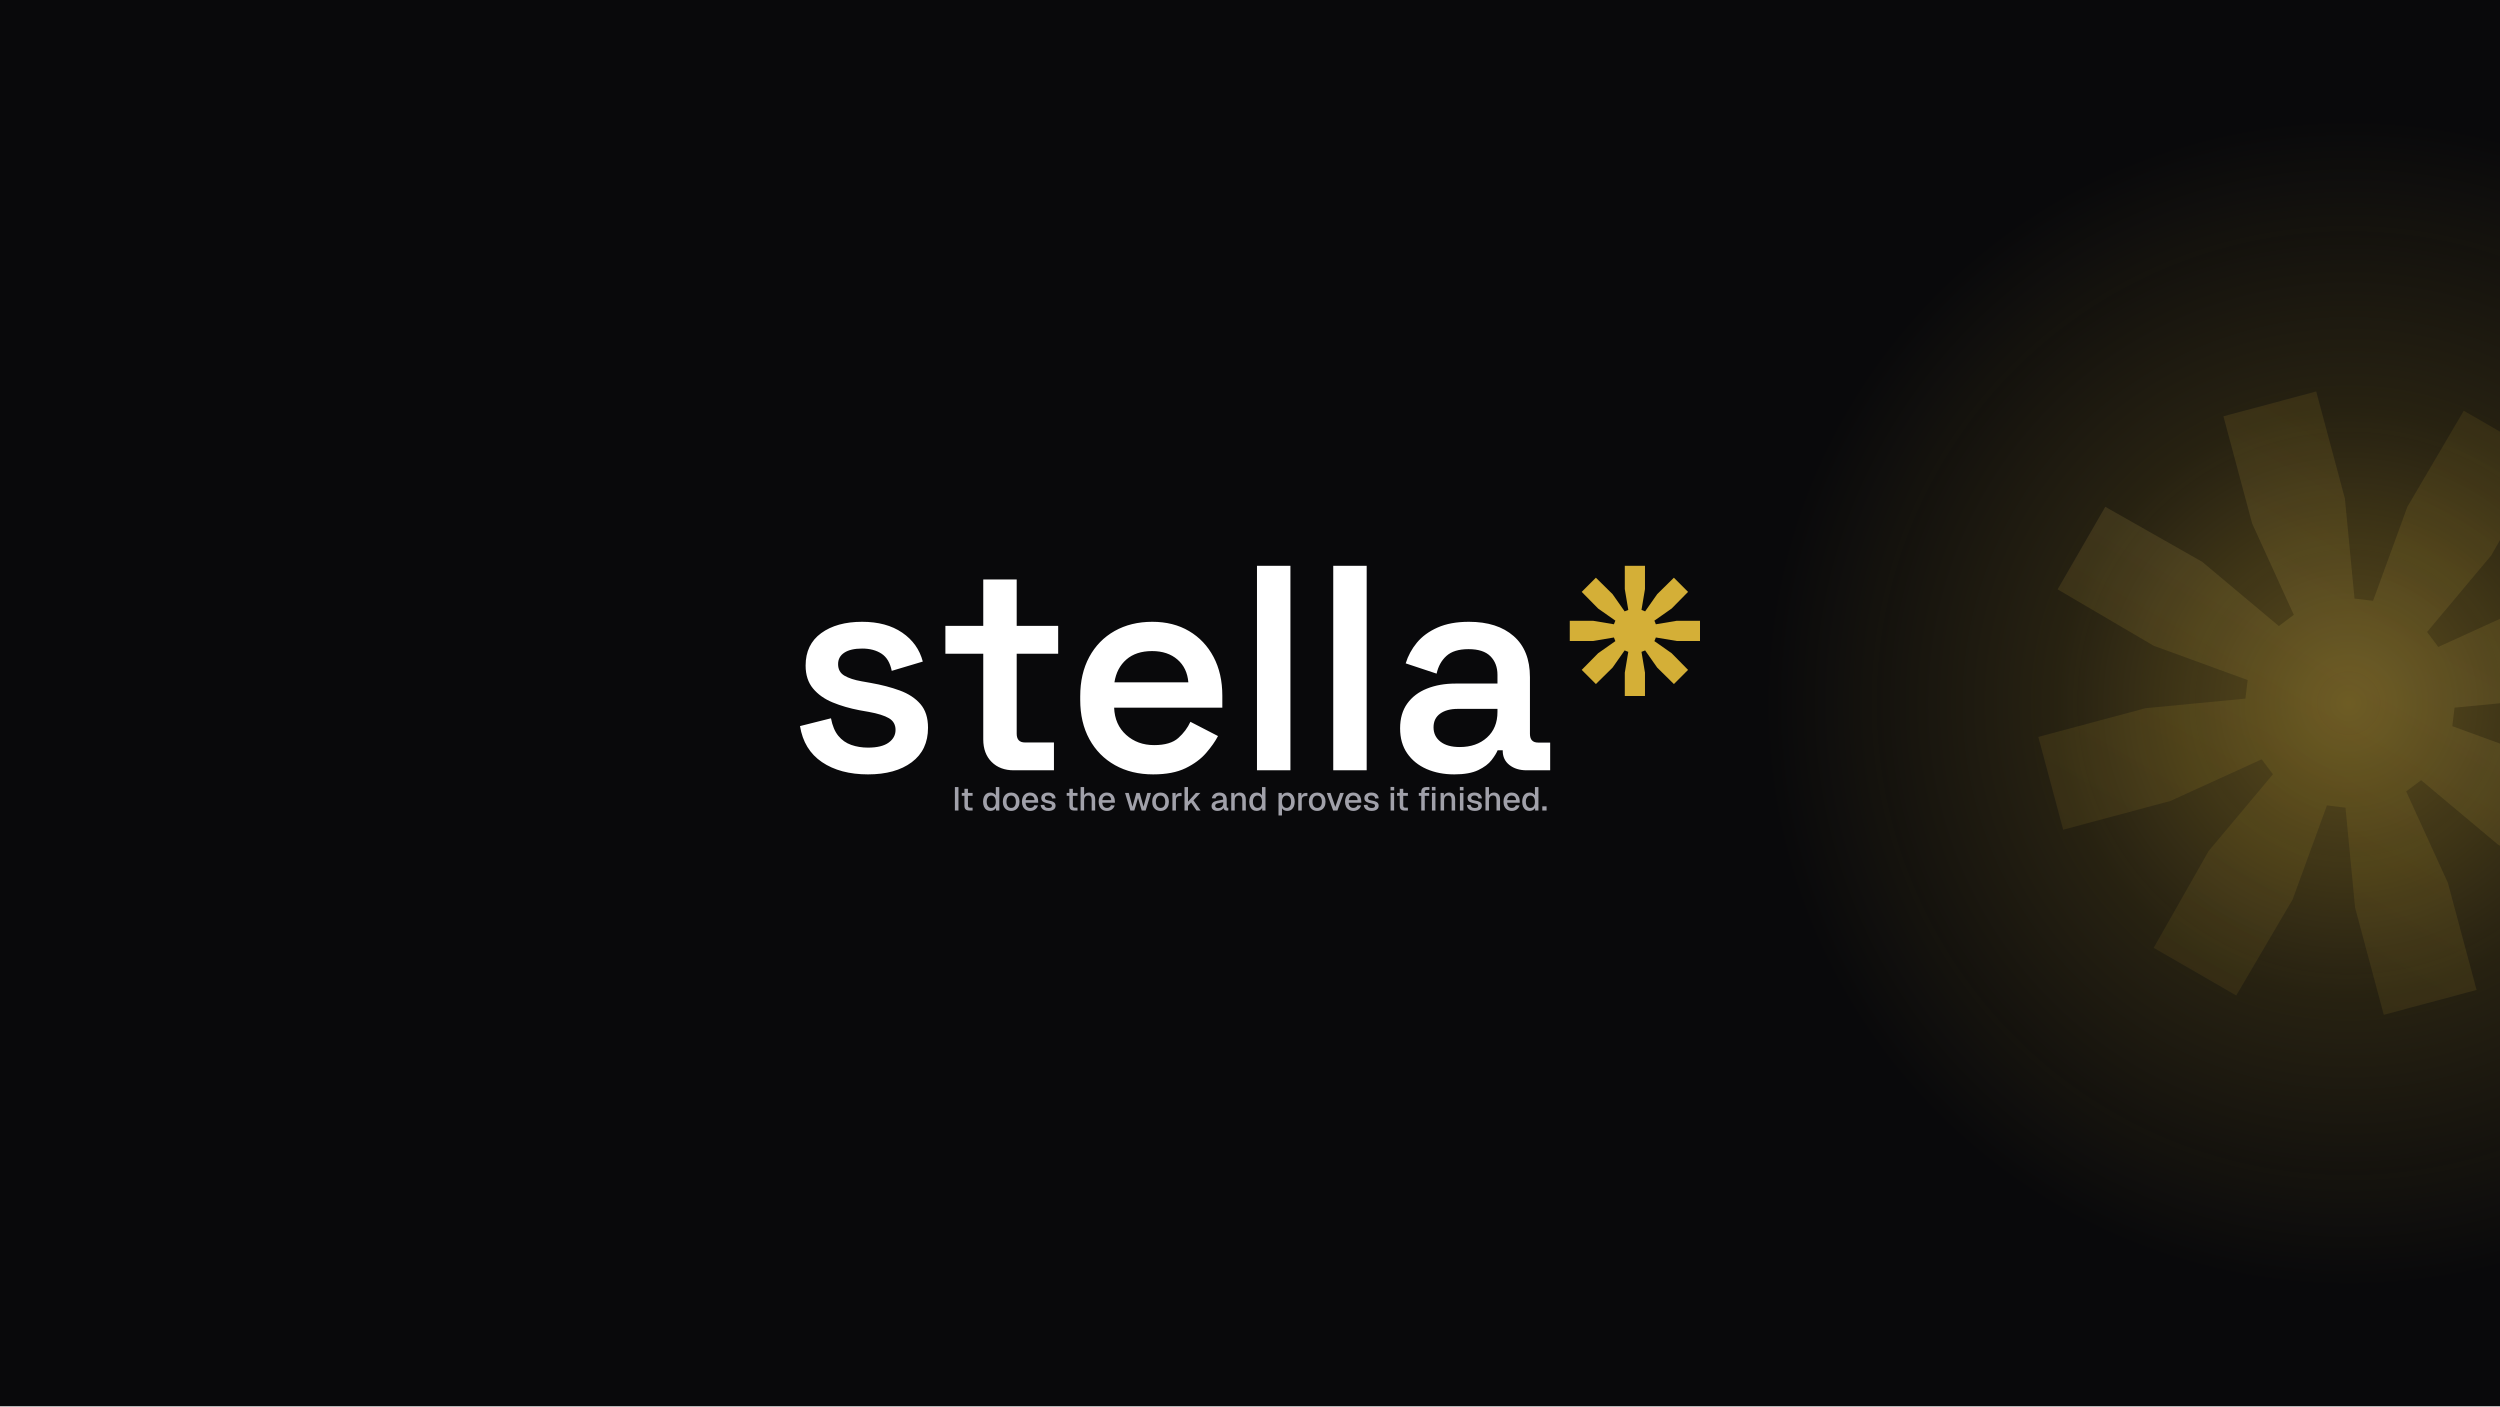
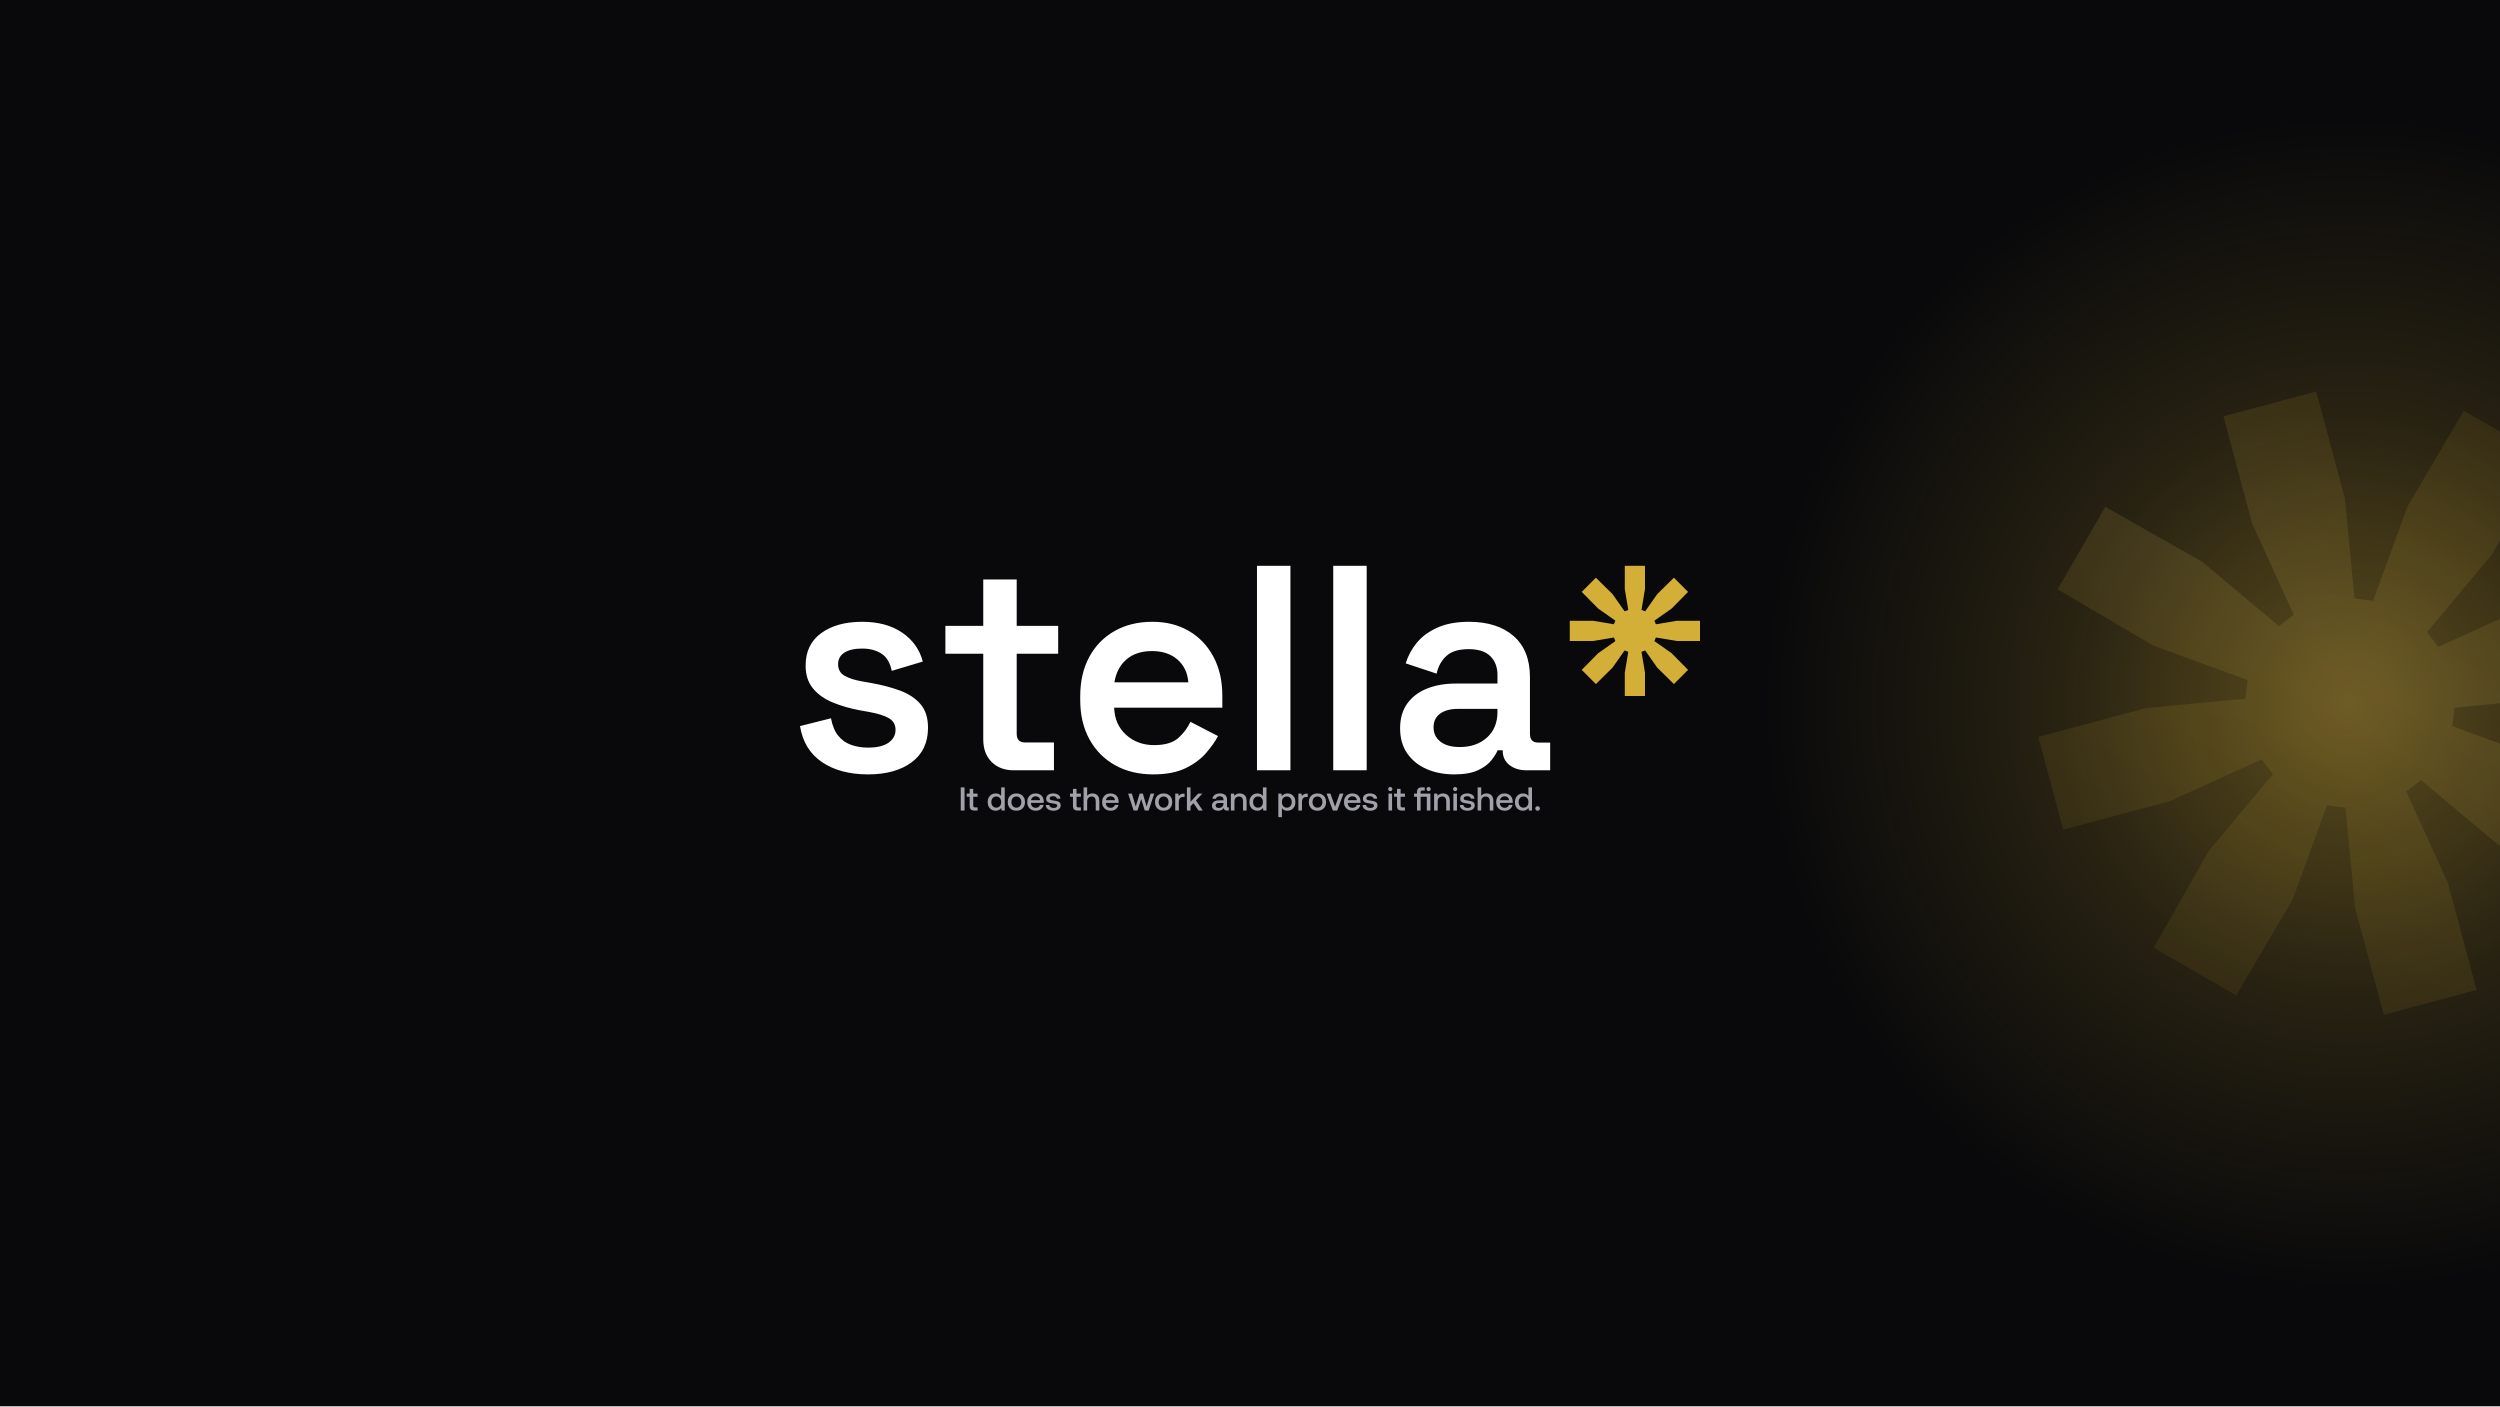
<svg xmlns="http://www.w3.org/2000/svg" width="2560" height="1440" viewBox="0 0 2560 1440">
  <defs>
    <radialGradient id="g-s19">
      <stop offset="0" stop-color="#D4AF37" stop-opacity="0.42" />
      <stop offset="0.5" stop-color="#D4AF37" stop-opacity="0.147" />
      <stop offset="1" stop-color="#D4AF37" stop-opacity="0" />
    </radialGradient>
    <linearGradient id="sheen-s20" x1="0" y1="1" x2="1" y2="0">
      <stop offset="0" stop-color="#8A7223" />
      <stop offset="0.38" stop-color="#D4AF37" />
      <stop offset="0.56" stop-color="#F1CE65" />
      <stop offset="0.74" stop-color="#D4AF37" />
      <stop offset="1" stop-color="#8A7223" />
    </linearGradient>
  </defs>
  <rect width="2560" height="1440" fill="#09090B" />
  <circle cx="2406.4" cy="720.0" r="602.8" fill="url(#g-s19)" />
  <g opacity="0.12" transform="translate(2406.40,720.00) rotate(-15) scale(10.81295) translate(-35.225,62.820)">
    <path class="mark" d="M5.885 -58.271V-67.369H16.385L25.772 -65.796L26.43 -67.438L18.669 -72.882L11.267 -80.393L17.652 -86.778L25.163 -79.376L30.607 -71.615L32.249 -72.273L30.676 -81.66V-92.16H39.774V-81.66L38.2 -72.273L39.843 -71.615L45.287 -79.376L52.798 -86.778L59.183 -80.393L51.781 -72.882L44.02 -67.438L44.678 -65.796L54.065 -67.369H64.565V-58.271H54.065L44.678 -59.845L44.02 -58.202L51.781 -52.758L59.183 -45.247L52.798 -38.862L45.287 -46.264L39.843 -54.025L38.2 -53.367L39.774 -43.98V-33.48H30.676V-43.98L32.249 -53.367L30.607 -54.025L25.163 -46.264L17.652 -38.862L11.267 -45.247L18.669 -52.758L26.43 -58.202L25.772 -59.845L16.385 -58.271Z" fill="url(#sheen-s20)" />
  </g>
  <g transform="translate(819.20,579.35) scale(2.2725)">
    <path d="M30.646 94.003Q18.083 94.003 9.909 88.474Q1.735 82.944 0 72.237L13.959 68.725Q14.904 73.748 17.26 76.623Q19.617 79.498 23.096 80.721Q26.575 81.943 30.646 81.943Q36.808 81.943 39.93 79.695Q43.052 77.447 43.052 73.958Q43.052 70.447 40.085 68.697Q37.117 66.948 31.025 65.848L26.924 65.121Q20.216 63.85 14.693 61.569Q9.17 59.288 5.851 55.276Q2.531 51.264 2.531 44.974Q2.531 35.485 9.537 30.365Q16.543 25.245 27.99 25.245Q38.918 25.245 46.055 30.128Q53.193 35.011 55.339 43.164L41.34 47.35Q40.241 41.887 36.716 39.596Q33.191 37.305 27.99 37.305Q22.813 37.305 19.989 39.147Q17.165 40.988 17.165 44.322Q17.165 47.851 20.028 49.526Q22.892 51.201 27.783 52.06L31.884 52.788Q39.119 54.058 44.982 56.208Q50.846 58.357 54.266 62.315Q57.686 66.273 57.686 72.981Q57.686 83.043 50.351 88.523Q43.016 94.003 30.646 94.003Z M96.32 92.16Q90.1 92.16 86.337 88.386Q82.575 84.613 82.575 78.244V39.629H65.513V27.088H82.575V6.168H97.644V27.088H116.332V39.629H97.644V75.67Q97.644 79.62 101.376 79.62H114.43V92.16Z M159.134 94.003Q149.368 94.003 141.953 89.856Q134.537 85.709 130.401 78.15Q126.266 70.591 126.266 60.414V58.834Q126.266 48.634 130.347 41.087Q134.429 33.54 141.767 29.392Q149.105 25.245 158.755 25.245Q168.251 25.245 175.326 29.432Q182.401 33.619 186.351 41.097Q190.301 48.575 190.301 58.535V63.943H141.551Q141.838 71.579 146.957 76.195Q152.077 80.811 159.568 80.811Q166.892 80.811 170.471 77.599Q174.051 74.386 175.923 70.308L188.355 76.727Q186.489 80.311 183 84.349Q179.511 88.388 173.764 91.196Q168.018 94.003 159.134 94.003ZM141.683 52.535H174.992Q174.465 46.044 170.07 42.241Q165.674 38.437 158.647 38.437Q151.425 38.437 147.061 42.241Q142.697 46.044 141.683 52.535Z M205.918 92.16V0H220.987V92.16Z M240.281 92.16V0H255.349V92.16Z M294.803 94.003Q287.872 94.003 282.354 91.591Q276.835 89.178 273.621 84.539Q270.407 79.899 270.407 73.254Q270.407 66.586 273.621 62.101Q276.835 57.616 282.505 55.347Q288.174 53.078 295.409 53.078H314.282V49.138Q314.282 43.977 311.109 40.773Q307.936 37.568 301.225 37.568Q294.645 37.568 291.283 40.629Q287.921 43.691 286.861 48.605L272.925 43.977Q274.505 38.859 277.983 34.642Q281.46 30.426 287.284 27.836Q293.108 25.245 301.442 25.245Q314.206 25.245 321.561 31.673Q328.916 38.102 328.916 50.184V75.716Q328.916 79.666 332.602 79.666H338.03V92.16H327.431Q322.698 92.16 319.677 89.779Q316.655 87.397 316.655 83.401V83.132H314.361Q313.627 84.942 311.634 87.544Q309.641 90.146 305.622 92.074Q301.603 94.003 294.803 94.003ZM297.285 81.68Q304.816 81.68 309.549 77.404Q314.282 73.129 314.282 65.848V64.486H296.41Q291.41 64.486 288.443 66.633Q285.476 68.781 285.476 72.796Q285.476 76.812 288.574 79.246Q291.673 81.68 297.285 81.68Z" fill="#FFFFFF" />
    <path d="M346.864 33.889V24.791H357.364L366.751 26.364L367.409 24.722L359.648 19.278L352.245 11.767L358.631 5.381L366.142 12.784L371.586 20.545L373.228 19.887L371.655 10.5V0H380.753V10.5L379.179 19.887L380.822 20.545L386.266 12.784L393.777 5.381L400.162 11.767L392.76 19.278L384.998 24.722L385.657 26.364L395.044 24.791H405.544V33.889H395.044L385.657 32.315L384.998 33.958L392.76 39.402L400.162 46.913L393.777 53.298L386.266 45.896L380.822 38.135L379.179 38.793L380.753 48.18V58.68H371.655V48.18L373.228 38.793L371.586 38.135L366.142 45.896L358.631 53.298L352.245 46.913L359.648 39.402L367.409 33.958L366.751 32.315L357.364 33.889Z" fill="#D4AF37" />
  </g>
-   <path d="M977.809 829.98V805.954H981.464V829.98Z M992.59 829.98Q990.025 829.98 988.807 828.799Q987.589 827.618 987.589 825.093V807.761H991.176V824.85Q991.176 826.095 991.72 826.572Q992.265 827.049 993.389 827.049H995.947V829.98ZM984.854 814.908V811.977H995.947V814.908Z M1014.19 830.386Q1011.87 830.386 1010.18 829.232Q1008.48 828.078 1007.57 825.97Q1006.66 823.862 1006.66 820.979Q1006.66 818.095 1007.57 815.987Q1008.49 813.879 1010.19 812.725Q1011.89 811.571 1014.19 811.571Q1016.03 811.571 1017.5 812.343Q1018.96 813.114 1019.7 814.508V805.954H1023.28V829.98H1019.95L1019.84 827.286Q1019.1 828.741 1017.59 829.564Q1016.09 830.386 1014.19 830.386ZM1015.13 827.28Q1016.6 827.28 1017.62 826.528Q1018.63 825.777 1019.16 824.359Q1019.7 822.941 1019.7 820.979Q1019.7 818.962 1019.16 817.557Q1018.63 816.153 1017.62 815.415Q1016.6 814.678 1015.13 814.678Q1012.96 814.678 1011.68 816.359Q1010.39 818.041 1010.39 820.979Q1010.39 823.875 1011.68 825.577Q1012.97 827.28 1015.13 827.28Z M1035.45 830.386Q1032.88 830.386 1030.95 829.229Q1029.02 828.071 1027.96 825.95Q1026.9 823.828 1026.9 820.979Q1026.9 818.102 1027.96 815.997Q1029.02 813.892 1030.95 812.732Q1032.88 811.571 1035.45 811.571Q1038.02 811.571 1039.94 812.732Q1041.86 813.892 1042.92 815.997Q1043.98 818.102 1043.98 820.979Q1043.98 823.828 1042.92 825.95Q1041.86 828.071 1039.94 829.229Q1038.02 830.386 1035.45 830.386ZM1035.45 827.28Q1037.73 827.28 1038.99 825.608Q1040.25 823.936 1040.25 820.979Q1040.25 818.028 1038.99 816.353Q1037.73 814.678 1035.45 814.678Q1033.17 814.678 1031.9 816.353Q1030.63 818.028 1030.63 820.979Q1030.63 823.936 1031.9 825.608Q1033.17 827.28 1035.45 827.28Z M1054.99 830.386Q1052.37 830.386 1050.46 829.229Q1048.54 828.071 1047.5 825.95Q1046.46 823.828 1046.46 820.979Q1046.46 818.129 1047.5 816.024Q1048.54 813.92 1050.43 812.745Q1052.32 811.571 1054.88 811.571Q1057.34 811.571 1059.2 812.698Q1061.07 813.825 1062.1 815.957Q1063.13 818.089 1063.13 821.114V822.021H1050.19Q1050.34 824.654 1051.61 825.977Q1052.88 827.3 1055.02 827.3Q1056.62 827.3 1057.67 826.562Q1058.71 825.824 1059.13 824.552L1062.86 824.809Q1062.14 827.32 1060.06 828.853Q1057.98 830.386 1054.99 830.386ZM1050.19 819.314H1059.32Q1059.15 816.911 1057.95 815.771Q1056.74 814.63 1054.88 814.63Q1052.98 814.63 1051.75 815.821Q1050.51 817.013 1050.19 819.314Z M1073.68 830.386Q1071.07 830.386 1069.32 829.604Q1067.58 828.823 1066.66 827.449Q1065.75 826.075 1065.61 824.308L1069.31 824.112Q1069.57 825.628 1070.55 826.505Q1071.54 827.381 1073.69 827.381Q1075.36 827.381 1076.27 826.836Q1077.17 826.291 1077.17 825.107Q1077.17 824.444 1076.87 824.004Q1076.56 823.564 1075.67 823.232Q1074.78 822.901 1073.06 822.589Q1070.44 822.109 1068.96 821.405Q1067.47 820.701 1066.87 819.669Q1066.27 818.637 1066.27 817.161Q1066.27 814.691 1068.13 813.131Q1069.99 811.571 1073.49 811.571Q1075.99 811.571 1077.57 812.397Q1079.16 813.222 1079.98 814.573Q1080.8 815.923 1080.95 817.486L1077.27 817.689Q1077.22 816.843 1076.81 816.133Q1076.4 815.422 1075.59 814.999Q1074.77 814.576 1073.43 814.576Q1071.69 814.576 1070.85 815.256Q1070 815.936 1070 817.013Q1070 817.818 1070.33 818.332Q1070.67 818.847 1071.51 819.171Q1072.34 819.496 1073.79 819.74Q1076.51 820.166 1078.06 820.857Q1079.62 821.547 1080.26 822.579Q1080.9 823.611 1080.9 825.08Q1080.9 827.611 1078.91 828.999Q1076.91 830.386 1073.68 830.386Z M1100.03 829.98Q1097.47 829.98 1096.25 828.799Q1095.03 827.618 1095.03 825.093V807.761H1098.62V824.85Q1098.62 826.095 1099.16 826.572Q1099.71 827.049 1100.83 827.049H1103.39V829.98ZM1092.3 814.908V811.977H1103.39V814.908Z M1106.54 829.98V805.954H1110.13V816.024L1109.68 815.984Q1109.99 814.461 1110.8 813.49Q1111.61 812.519 1112.8 812.045Q1113.99 811.571 1115.41 811.571Q1117.37 811.571 1118.72 812.437Q1120.07 813.304 1120.76 814.85Q1121.45 816.397 1121.45 818.4V829.98H1117.87V819.341Q1117.87 816.931 1117.03 815.757Q1116.2 814.583 1114.45 814.583Q1112.49 814.583 1111.31 815.815Q1110.13 817.046 1110.13 819.408V829.98Z M1133.53 830.386Q1130.91 830.386 1129 829.229Q1127.08 828.071 1126.04 825.95Q1125 823.828 1125 820.979Q1125 818.129 1126.04 816.024Q1127.08 813.92 1128.97 812.745Q1130.86 811.571 1133.43 811.571Q1135.88 811.571 1137.75 812.698Q1139.61 813.825 1140.64 815.957Q1141.67 818.089 1141.67 821.114V822.021H1128.74Q1128.88 824.654 1130.15 825.977Q1131.42 827.3 1133.56 827.3Q1135.16 827.3 1136.21 826.562Q1137.26 825.824 1137.67 824.552L1141.4 824.809Q1140.69 827.32 1138.6 828.853Q1136.52 830.386 1133.53 830.386ZM1128.74 819.314H1137.87Q1137.7 816.911 1136.49 815.771Q1135.29 814.63 1133.43 814.63Q1131.52 814.63 1130.29 815.821Q1129.05 817.013 1128.74 819.314Z M1157.53 829.98 1152.04 811.977H1155.81L1159.66 826.041L1163.61 811.977H1167.02L1170.98 826.041L1174.85 811.977H1178.63L1173.13 829.98H1169.1L1165.32 817.107L1161.54 829.98Z M1188.41 830.386Q1185.84 830.386 1183.9 829.229Q1181.97 828.071 1180.91 825.95Q1179.85 823.828 1179.85 820.979Q1179.85 818.102 1180.91 815.997Q1181.97 813.892 1183.9 812.732Q1185.84 811.571 1188.41 811.571Q1190.98 811.571 1192.9 812.732Q1194.82 813.892 1195.88 815.997Q1196.94 818.102 1196.94 820.979Q1196.94 823.828 1195.88 825.95Q1194.82 828.071 1192.9 829.229Q1190.98 830.386 1188.41 830.386ZM1188.41 827.28Q1190.69 827.28 1191.95 825.608Q1193.21 823.936 1193.21 820.979Q1193.21 818.028 1191.95 816.353Q1190.69 814.678 1188.41 814.678Q1186.13 814.678 1184.86 816.353Q1183.58 818.028 1183.58 820.979Q1183.58 823.936 1184.86 825.608Q1186.13 827.28 1188.41 827.28Z M1200.55 829.98V811.977H1203.83L1203.98 816.755L1203.66 816.661Q1204.04 814.211 1205.17 813.094Q1206.3 811.977 1208.22 811.977H1209.94V815.185H1208.23Q1206.86 815.185 1205.95 815.635Q1205.05 816.085 1204.59 816.999Q1204.14 817.913 1204.14 819.361V829.98Z M1212.94 829.98V805.954H1216.52V820.884L1224.59 811.977H1229.15L1222.09 819.544L1229.42 829.98H1225.27L1219.7 821.791L1216.52 825.161V829.98Z M1246.8 830.386Q1244 830.386 1242.32 829.093Q1240.63 827.801 1240.63 825.486Q1240.63 823.158 1242.03 821.841Q1243.44 820.525 1246.39 819.963L1252.58 818.786Q1252.58 816.688 1251.6 815.645Q1250.63 814.603 1248.7 814.603Q1246.99 814.603 1245.99 815.378Q1245 816.153 1244.64 817.615L1240.94 817.385Q1241.45 814.691 1243.47 813.131Q1245.5 811.571 1248.7 811.571Q1252.36 811.571 1254.26 813.513Q1256.16 815.456 1256.16 818.975V825.973Q1256.16 826.637 1256.4 826.894Q1256.63 827.151 1257.14 827.151H1257.78V829.98Q1257.61 830.027 1257.23 830.058Q1256.85 830.088 1256.45 830.088Q1255.28 830.088 1254.46 829.709Q1253.65 829.33 1253.23 828.474Q1252.82 827.618 1252.82 826.163L1253.19 826.325Q1252.92 827.496 1252.02 828.423Q1251.12 829.351 1249.76 829.868Q1248.41 830.386 1246.8 830.386ZM1247.38 827.557Q1249 827.557 1250.16 826.928Q1251.32 826.298 1251.95 825.185Q1252.58 824.072 1252.58 822.643V821.493L1247.32 822.508Q1245.69 822.819 1245.03 823.466Q1244.36 824.112 1244.36 825.148Q1244.36 826.291 1245.16 826.924Q1245.96 827.557 1247.38 827.557Z M1260.79 829.98V811.977H1264.05L1264.18 816.796L1263.75 816.539Q1264.06 814.799 1264.9 813.706Q1265.75 812.613 1266.96 812.092Q1268.18 811.571 1269.6 811.571Q1271.63 811.571 1272.98 812.464Q1274.33 813.358 1275.01 814.898Q1275.7 816.437 1275.7 818.4V829.98H1272.11V819.503Q1272.11 817.913 1271.77 816.82Q1271.42 815.727 1270.66 815.155Q1269.89 814.583 1268.63 814.583Q1266.73 814.583 1265.55 815.842Q1264.37 817.101 1264.37 819.503V829.98Z M1286.77 830.386Q1284.45 830.386 1282.76 829.232Q1281.06 828.078 1280.15 825.97Q1279.24 823.862 1279.24 820.979Q1279.24 818.095 1280.16 815.987Q1281.07 813.879 1282.77 812.725Q1284.47 811.571 1286.77 811.571Q1288.62 811.571 1290.08 812.343Q1291.54 813.114 1292.28 814.508V805.954H1295.86V829.98H1292.53L1292.43 827.286Q1291.68 828.741 1290.18 829.564Q1288.67 830.386 1286.77 830.386ZM1287.72 827.28Q1289.18 827.28 1290.2 826.528Q1291.21 825.777 1291.75 824.359Q1292.28 822.941 1292.28 820.979Q1292.28 818.962 1291.75 817.557Q1291.21 816.153 1290.2 815.415Q1289.18 814.678 1287.72 814.678Q1285.54 814.678 1284.26 816.359Q1282.97 818.041 1282.97 820.979Q1282.97 823.875 1284.26 825.577Q1285.55 827.28 1287.72 827.28Z M1309.18 835.056V811.977H1312.57L1312.65 815.828L1312.24 815.632Q1312.91 813.642 1314.47 812.607Q1316.03 811.571 1318.08 811.571Q1320.71 811.571 1322.42 812.87Q1324.12 814.17 1324.96 816.305Q1325.8 818.441 1325.8 820.979Q1325.8 823.51 1324.96 825.648Q1324.11 827.787 1322.4 829.087Q1320.7 830.386 1318.07 830.386Q1316.7 830.386 1315.52 829.909Q1314.33 829.432 1313.51 828.572Q1312.68 827.713 1312.35 826.542L1312.76 826.136V835.056ZM1317.43 827.28Q1319.58 827.28 1320.82 825.611Q1322.07 823.943 1322.07 820.979Q1322.07 818.014 1320.82 816.346Q1319.58 814.678 1317.43 814.678Q1315.99 814.678 1314.95 815.381Q1313.91 816.085 1313.34 817.493Q1312.76 818.901 1312.76 820.979Q1312.76 823.056 1313.32 824.464Q1313.88 825.872 1314.94 826.576Q1315.99 827.28 1317.43 827.28Z M1329.41 829.98V811.977H1332.69L1332.84 816.755L1332.53 816.661Q1332.9 814.211 1334.03 813.094Q1335.16 811.977 1337.08 811.977H1338.8V815.185H1337.09Q1335.72 815.185 1334.82 815.635Q1333.91 816.085 1333.46 816.999Q1333 817.913 1333 819.361V829.98Z M1348.81 830.386Q1346.24 830.386 1344.31 829.229Q1342.37 828.071 1341.31 825.95Q1340.26 823.828 1340.26 820.979Q1340.26 818.102 1341.31 815.997Q1342.37 813.892 1344.31 812.732Q1346.24 811.571 1348.81 811.571Q1351.38 811.571 1353.3 812.732Q1355.22 813.892 1356.28 815.997Q1357.34 818.102 1357.34 820.979Q1357.34 823.828 1356.28 825.95Q1355.22 828.071 1353.3 829.229Q1351.38 830.386 1348.81 830.386ZM1348.81 827.28Q1351.09 827.28 1352.35 825.608Q1353.61 823.936 1353.61 820.979Q1353.61 818.028 1352.35 816.353Q1351.09 814.678 1348.81 814.678Q1346.53 814.678 1345.26 816.353Q1343.98 818.028 1343.98 820.979Q1343.98 823.936 1345.26 825.608Q1346.53 827.28 1348.81 827.28Z M1365.16 829.98 1358.6 811.977H1362.44L1367.35 826.339L1372.25 811.977H1376.09L1369.52 829.98Z M1385.84 830.386Q1383.23 830.386 1381.31 829.229Q1379.39 828.071 1378.35 825.95Q1377.31 823.828 1377.31 820.979Q1377.31 818.129 1378.35 816.024Q1379.39 813.92 1381.28 812.745Q1383.17 811.571 1385.74 811.571Q1388.19 811.571 1390.06 812.698Q1391.92 813.825 1392.95 815.957Q1393.98 818.089 1393.98 821.114V822.021H1381.05Q1381.2 824.654 1382.46 825.977Q1383.73 827.3 1385.87 827.3Q1387.48 827.3 1388.52 826.562Q1389.57 825.824 1389.98 824.552L1393.72 824.809Q1393 827.32 1390.91 828.853Q1388.83 830.386 1385.84 830.386ZM1381.05 819.314H1390.18Q1390.01 816.911 1388.8 815.771Q1387.6 814.63 1385.74 814.63Q1383.83 814.63 1382.6 815.821Q1381.36 817.013 1381.05 819.314Z M1404.54 830.386Q1401.92 830.386 1400.18 829.604Q1398.43 828.823 1397.52 827.449Q1396.6 826.075 1396.46 824.308L1400.17 824.112Q1400.42 825.628 1401.41 826.505Q1402.39 827.381 1404.54 827.381Q1406.22 827.381 1407.12 826.836Q1408.02 826.291 1408.02 825.107Q1408.02 824.444 1407.72 824.004Q1407.41 823.564 1406.52 823.232Q1405.63 822.901 1403.92 822.589Q1401.3 822.109 1399.81 821.405Q1398.32 820.701 1397.72 819.669Q1397.12 818.637 1397.12 817.161Q1397.12 814.691 1398.98 813.131Q1400.84 811.571 1404.35 811.571Q1406.84 811.571 1408.43 812.397Q1410.01 813.222 1410.83 814.573Q1411.65 815.923 1411.81 817.486L1408.13 817.689Q1408.07 816.843 1407.66 816.133Q1407.25 815.422 1406.44 814.999Q1405.63 814.576 1404.28 814.576Q1402.55 814.576 1401.7 815.256Q1400.85 815.936 1400.85 817.013Q1400.85 817.818 1401.18 818.332Q1401.52 818.847 1402.36 819.171Q1403.2 819.496 1404.65 819.74Q1407.36 820.166 1408.92 820.857Q1410.47 821.547 1411.11 822.579Q1411.75 823.611 1411.75 825.08Q1411.75 827.611 1409.76 828.999Q1407.77 830.386 1404.54 830.386Z M1424 829.98V811.977H1427.58V829.98ZM1423.92 809.365V805.791H1427.66V809.365Z M1438.33 829.98Q1435.77 829.98 1434.55 828.799Q1433.33 827.618 1433.33 825.093V807.761H1436.92V824.85Q1436.92 826.095 1437.46 826.572Q1438.01 827.049 1439.13 827.049H1441.69V829.98ZM1430.59 814.908V811.977H1441.69V814.908Z M1455.37 829.98V810.817Q1455.37 808.593 1456.62 807.273Q1457.87 805.954 1460.52 805.954H1463.71V808.888H1461.03Q1459.98 808.888 1459.47 809.447Q1458.96 810.005 1458.96 811.029V829.98ZM1452.86 814.912V811.977H1463.46V814.912ZM1466.3 829.98V811.977H1469.88V829.98ZM1466.22 809.365V805.791H1469.96V809.365Z M1475.16 829.98V811.977H1478.42L1478.56 816.796L1478.13 816.539Q1478.44 814.799 1479.28 813.706Q1480.12 812.613 1481.34 812.092Q1482.55 811.571 1483.97 811.571Q1486 811.571 1487.35 812.464Q1488.7 813.358 1489.39 814.898Q1490.07 816.437 1490.07 818.4V829.98H1486.48V819.503Q1486.48 817.913 1486.14 816.82Q1485.8 815.727 1485.03 815.155Q1484.27 814.583 1483.01 814.583Q1481.1 814.583 1479.93 815.842Q1478.75 817.101 1478.75 819.503V829.98Z M1494.96 829.98V811.977H1498.55V829.98ZM1494.88 809.365V805.791H1498.62V809.365Z M1510.22 830.386Q1507.6 830.386 1505.86 829.604Q1504.12 828.823 1503.2 827.449Q1502.28 826.075 1502.15 824.308L1505.85 824.112Q1506.11 825.628 1507.09 826.505Q1508.07 827.381 1510.23 827.381Q1511.9 827.381 1512.8 826.836Q1513.71 826.291 1513.71 825.107Q1513.71 824.444 1513.4 824.004Q1513.1 823.564 1512.21 823.232Q1511.32 822.901 1509.6 822.589Q1506.98 822.109 1505.49 821.405Q1504.01 820.701 1503.4 819.669Q1502.8 818.637 1502.8 817.161Q1502.8 814.691 1504.66 813.131Q1506.52 811.571 1510.03 811.571Q1512.52 811.571 1514.11 812.397Q1515.7 813.222 1516.51 814.573Q1517.33 815.923 1517.49 817.486L1513.81 817.689Q1513.75 816.843 1513.34 816.133Q1512.93 815.422 1512.12 814.999Q1511.31 814.576 1509.96 814.576Q1508.23 814.576 1507.38 815.256Q1506.53 815.936 1506.53 817.013Q1506.53 817.818 1506.87 818.332Q1507.2 818.847 1508.04 819.171Q1508.88 819.496 1510.33 819.74Q1513.04 820.166 1514.6 820.857Q1516.16 821.547 1516.8 822.579Q1517.44 823.611 1517.44 825.08Q1517.44 827.611 1515.44 828.999Q1513.45 830.386 1510.22 830.386Z M1521.12 829.98V805.954H1524.7V816.024L1524.26 815.984Q1524.57 814.461 1525.38 813.49Q1526.19 812.519 1527.37 812.045Q1528.56 811.571 1529.98 811.571Q1531.95 811.571 1533.29 812.437Q1534.64 813.304 1535.33 814.85Q1536.03 816.397 1536.03 818.4V829.98H1532.44V819.341Q1532.44 816.931 1531.61 815.757Q1530.77 814.583 1529.02 814.583Q1527.06 814.583 1525.88 815.815Q1524.7 817.046 1524.7 819.408V829.98Z M1548.11 830.386Q1545.49 830.386 1543.57 829.229Q1541.66 828.071 1540.62 825.95Q1539.57 823.828 1539.57 820.979Q1539.57 818.129 1540.62 816.024Q1541.66 813.92 1543.55 812.745Q1545.43 811.571 1548 811.571Q1550.46 811.571 1552.32 812.698Q1554.19 813.825 1555.21 815.957Q1556.24 818.089 1556.24 821.114V822.021H1543.31Q1543.46 824.654 1544.73 825.977Q1546 827.3 1548.13 827.3Q1549.74 827.3 1550.78 826.562Q1551.83 825.824 1552.24 824.552L1555.98 824.809Q1555.26 827.32 1553.18 828.853Q1551.09 830.386 1548.11 830.386ZM1543.31 819.314H1552.44Q1552.27 816.911 1551.07 815.771Q1549.86 814.63 1548 814.63Q1546.1 814.63 1544.86 815.821Q1543.63 817.013 1543.31 819.314Z M1566.26 830.386Q1563.94 830.386 1562.24 829.232Q1560.55 828.078 1559.64 825.97Q1558.73 823.862 1558.73 820.979Q1558.73 818.095 1559.64 815.987Q1560.55 813.879 1562.25 812.725Q1563.95 811.571 1566.26 811.571Q1568.1 811.571 1569.56 812.343Q1571.02 813.114 1571.76 814.508V805.954H1575.35V829.98H1572.01L1571.91 827.286Q1571.17 828.741 1569.66 829.564Q1568.15 830.386 1566.26 830.386ZM1567.2 827.28Q1568.67 827.28 1569.68 826.528Q1570.7 825.777 1571.23 824.359Q1571.76 822.941 1571.76 820.979Q1571.76 818.962 1571.23 817.557Q1570.7 816.153 1569.68 815.415Q1568.67 814.678 1567.2 814.678Q1565.03 814.678 1563.74 816.359Q1562.46 818.041 1562.46 820.979Q1562.46 823.875 1563.75 825.577Q1565.03 827.28 1567.2 827.28Z M1579.3 829.98V825.703H1583.69V829.98Z" fill="#A1A1AA" />
+   <path d="M983.807 829.98V806.292H987.698V829.98Z M997.645 829.98Q995.175 829.98 994.052 828.805Q992.929 827.629 992.929 825.264V815.865H989.924V812.663H992.929V807.804H996.593V812.663H1001.05V815.865H996.593V824.898Q996.593 825.918 997.013 826.348Q997.434 826.778 998.472 826.778H1001.05V829.98Z M1019.58 830.183Q1017.23 830.183 1015.37 829.127Q1013.51 828.07 1012.44 826.081Q1011.38 824.091 1011.38 821.312Q1011.38 818.643 1012.44 816.646Q1013.51 814.65 1015.37 813.555Q1017.22 812.46 1019.56 812.46Q1021.6 812.46 1023 813.192Q1024.39 813.923 1025.19 815.097V806.292H1028.85V829.98H1025.66L1025.25 827.352Q1024.4 828.507 1023.02 829.345Q1021.64 830.183 1019.58 830.183ZM1020.19 827.078Q1021.71 827.078 1022.84 826.349Q1023.98 825.62 1024.61 824.335Q1025.23 823.05 1025.23 821.37Q1025.23 819.641 1024.61 818.327Q1023.98 817.014 1022.84 816.289Q1021.71 815.565 1020.19 815.565Q1018.65 815.565 1017.51 816.289Q1016.37 817.014 1015.75 818.303Q1015.12 819.593 1015.12 821.321Q1015.12 823.026 1015.75 824.323Q1016.37 825.62 1017.51 826.349Q1018.65 827.078 1020.19 827.078Z M1040.75 830.183Q1038.13 830.183 1036.13 829.071Q1034.13 827.959 1033.02 825.958Q1031.92 823.956 1031.92 821.321Q1031.92 818.662 1033.02 816.673Q1034.13 814.684 1036.13 813.572Q1038.13 812.46 1040.75 812.46Q1043.4 812.46 1045.39 813.572Q1047.37 814.684 1048.48 816.673Q1049.59 818.662 1049.59 821.321Q1049.59 823.956 1048.48 825.958Q1047.37 827.959 1045.39 829.071Q1043.4 830.183 1040.75 830.183ZM1040.75 827.078Q1042.31 827.078 1043.45 826.332Q1044.59 825.586 1045.22 824.284Q1045.85 822.983 1045.85 821.321Q1045.85 819.626 1045.22 818.342Q1044.59 817.057 1043.45 816.311Q1042.31 815.565 1040.75 815.565Q1039.2 815.565 1038.06 816.311Q1036.91 817.057 1036.29 818.342Q1035.66 819.626 1035.66 821.321Q1035.66 822.983 1036.29 824.284Q1036.91 825.586 1038.06 826.332Q1039.2 827.078 1040.75 827.078Z M1060.76 830.183Q1058.05 830.183 1056.05 829.076Q1054.05 827.969 1052.97 825.985Q1051.88 824 1051.88 821.341Q1051.88 818.662 1052.95 816.673Q1054.02 814.684 1055.94 813.572Q1057.86 812.46 1060.4 812.46Q1062.92 812.46 1064.81 813.473Q1066.7 814.486 1067.76 816.369Q1068.81 818.252 1068.81 820.862Q1068.81 821.158 1068.81 821.468Q1068.81 821.778 1068.79 822.117H1055.71Q1055.71 822.151 1055.71 822.204Q1055.71 822.257 1055.71 822.324Q1055.71 823.773 1056.32 824.876Q1056.93 825.979 1058.03 826.592Q1059.14 827.205 1060.56 827.205Q1062.26 827.205 1063.43 826.406Q1064.6 825.607 1064.98 824.184H1068.64Q1068.33 825.87 1067.28 827.234Q1066.23 828.597 1064.56 829.39Q1062.9 830.183 1060.76 830.183ZM1055.8 819.411H1065.07Q1064.86 817.485 1063.62 816.44Q1062.38 815.395 1060.46 815.395Q1059.31 815.395 1058.31 815.88Q1057.31 816.365 1056.64 817.253Q1055.97 818.141 1055.8 819.411Z M1078.82 830.183Q1075.34 830.183 1073.16 828.641Q1070.99 827.098 1070.89 824.295H1074.5Q1074.59 825.622 1075.73 826.477Q1076.86 827.331 1078.84 827.331Q1080.01 827.331 1080.84 827.066Q1081.67 826.8 1082.13 826.269Q1082.59 825.738 1082.59 825Q1082.59 824.213 1082.09 823.795Q1081.6 823.378 1080.68 823.163Q1079.77 822.949 1078.51 822.813Q1076.49 822.576 1074.84 822.139Q1073.2 821.701 1072.23 820.7Q1071.25 819.699 1071.25 817.862Q1071.25 816.203 1072.16 814.999Q1073.06 813.795 1074.67 813.127Q1076.28 812.46 1078.34 812.46Q1081.54 812.46 1083.61 813.865Q1085.68 815.269 1085.86 817.865H1082.26Q1082.13 816.74 1081.11 816.026Q1080.08 815.312 1078.36 815.312Q1076.71 815.312 1075.77 815.867Q1074.84 816.422 1074.84 817.484Q1074.84 818.295 1075.33 818.729Q1075.83 819.163 1076.74 819.364Q1077.65 819.564 1078.9 819.724Q1080.92 819.961 1082.58 820.405Q1084.23 820.85 1085.2 821.863Q1086.17 822.876 1086.17 824.776Q1086.17 826.425 1085.21 827.649Q1084.24 828.872 1082.59 829.528Q1080.93 830.183 1078.82 830.183Z M1103.43 829.98Q1100.96 829.98 1099.84 828.805Q1098.71 827.629 1098.71 825.264V815.865H1095.71V812.663H1098.71V807.804H1102.38V812.663H1106.83V815.865H1102.38V824.898Q1102.38 825.918 1102.8 826.348Q1103.22 826.778 1104.26 826.778H1106.83V829.98Z M1109.59 829.98V806.292H1113.25V814.842Q1114.05 813.88 1115.36 813.17Q1116.67 812.46 1118.7 812.46Q1120.66 812.46 1122.24 813.229Q1123.81 813.997 1124.75 815.716Q1125.7 817.434 1125.7 820.35V829.98H1122.03V820.636Q1122.03 818.173 1120.99 816.893Q1119.94 815.613 1117.9 815.613Q1116.38 815.613 1115.35 816.239Q1114.31 816.864 1113.78 818.04Q1113.25 819.216 1113.25 820.877V829.98Z M1137.44 830.183Q1134.73 830.183 1132.73 829.076Q1130.74 827.969 1129.65 825.985Q1128.56 824 1128.56 821.341Q1128.56 818.662 1129.63 816.673Q1130.7 814.684 1132.62 813.572Q1134.54 812.46 1137.09 812.46Q1139.6 812.46 1141.49 813.473Q1143.38 814.486 1144.44 816.369Q1145.49 818.252 1145.49 820.862Q1145.49 821.158 1145.49 821.468Q1145.49 821.778 1145.47 822.117H1132.39Q1132.39 822.151 1132.39 822.204Q1132.39 822.257 1132.39 822.324Q1132.39 823.773 1133 824.876Q1133.61 825.979 1134.71 826.592Q1135.82 827.205 1137.25 827.205Q1138.95 827.205 1140.11 826.406Q1141.28 825.607 1141.66 824.184H1145.32Q1145.01 825.87 1143.96 827.234Q1142.91 828.597 1141.25 829.39Q1139.58 830.183 1137.44 830.183ZM1132.48 819.411H1141.75Q1141.54 817.485 1140.3 816.44Q1139.06 815.395 1137.14 815.395Q1135.99 815.395 1134.99 815.88Q1133.99 816.365 1133.32 817.253Q1132.65 818.141 1132.48 819.411Z M1160.84 829.98 1155.21 812.663H1159.06L1163.01 825.915L1166.99 812.663H1170.32L1174.12 825.925L1178.21 812.663H1181.94L1176.2 829.98H1172.25L1168.59 818.19L1164.79 829.98Z M1191.54 830.183Q1188.92 830.183 1186.92 829.071Q1184.92 827.959 1183.82 825.958Q1182.71 823.956 1182.71 821.321Q1182.71 818.662 1183.82 816.673Q1184.92 814.684 1186.92 813.572Q1188.92 812.46 1191.54 812.46Q1194.19 812.46 1196.18 813.572Q1198.16 814.684 1199.27 816.673Q1200.38 818.662 1200.38 821.321Q1200.38 823.956 1199.27 825.958Q1198.16 827.959 1196.18 829.071Q1194.19 830.183 1191.54 830.183ZM1191.54 827.078Q1193.1 827.078 1194.24 826.332Q1195.38 825.586 1196.01 824.284Q1196.64 822.983 1196.64 821.321Q1196.64 819.626 1196.01 818.342Q1195.38 817.057 1194.24 816.311Q1193.1 815.565 1191.54 815.565Q1189.99 815.565 1188.85 816.311Q1187.71 817.057 1187.08 818.342Q1186.45 819.626 1186.45 821.321Q1186.45 822.983 1187.08 824.284Q1187.71 825.586 1188.85 826.332Q1189.99 827.078 1191.54 827.078Z M1203.43 829.98V812.663H1206.62L1207.02 815.259Q1207.67 814.209 1208.82 813.436Q1209.96 812.663 1212.15 812.663H1213.01V816.083H1211.39Q1209.77 816.083 1208.82 816.824Q1207.87 817.565 1207.48 818.753Q1207.09 819.941 1207.09 821.299V829.98Z M1215.41 829.98V806.292H1219.07V821.033L1226.91 812.663H1231.2L1224.68 819.666L1231.61 829.98H1227.3L1222.14 822.395L1219.07 825.582V829.98Z M1247.48 830.183Q1245.59 830.183 1244.14 829.584Q1242.69 828.984 1241.87 827.846Q1241.06 826.707 1241.06 825.112Q1241.06 822.428 1242.95 820.991Q1244.85 819.555 1248.46 819.555H1252.82V818.517Q1252.82 817.002 1251.83 816.191Q1250.84 815.38 1249.03 815.38Q1247.36 815.38 1246.36 816.072Q1245.36 816.765 1245.14 817.928H1241.54Q1241.73 816.236 1242.72 815.016Q1243.71 813.795 1245.36 813.127Q1247.02 812.46 1249.19 812.46Q1252.66 812.46 1254.56 814.067Q1256.46 815.675 1256.46 818.735V825.666Q1256.46 826.333 1256.73 826.56Q1256.99 826.788 1257.56 826.788H1258.3V829.98H1256.37Q1254.66 829.98 1253.93 829.25Q1253.21 828.52 1253.21 827.345V827.258Q1252.66 828.104 1251.87 828.769Q1251.08 829.434 1250 829.809Q1248.91 830.183 1247.48 830.183ZM1247.98 827.336Q1249.51 827.336 1250.59 826.768Q1251.67 826.201 1252.24 825.199Q1252.82 824.197 1252.82 822.883V822.261H1248.28Q1246.58 822.261 1245.67 822.896Q1244.76 823.532 1244.76 824.845Q1244.76 826.013 1245.63 826.674Q1246.5 827.336 1247.98 827.336Z M1260.42 829.98V812.663H1263.61L1264 814.93Q1264.81 813.929 1266.13 813.194Q1267.46 812.46 1269.55 812.46Q1271.48 812.46 1273.06 813.224Q1274.64 813.987 1275.58 815.706Q1276.52 817.425 1276.52 820.35V829.98H1272.86V820.617Q1272.86 818.134 1271.8 816.874Q1270.75 815.613 1268.73 815.613Q1267.21 815.613 1266.17 816.229Q1265.14 816.844 1264.61 818.015Q1264.08 819.186 1264.08 820.858V829.98Z M1287.59 830.183Q1285.24 830.183 1283.38 829.127Q1281.53 828.07 1280.46 826.081Q1279.39 824.091 1279.39 821.312Q1279.39 818.643 1280.46 816.646Q1281.53 814.65 1283.38 813.555Q1285.23 812.46 1287.57 812.46Q1289.62 812.46 1291.01 813.192Q1292.4 813.923 1293.2 815.097V806.292H1296.87V829.98H1293.67L1293.26 827.352Q1292.41 828.507 1291.03 829.345Q1289.66 830.183 1287.59 830.183ZM1288.2 827.078Q1289.72 827.078 1290.86 826.349Q1291.99 825.62 1292.62 824.335Q1293.25 823.05 1293.25 821.37Q1293.25 819.641 1292.62 818.327Q1291.99 817.014 1290.86 816.289Q1289.72 815.565 1288.2 815.565Q1286.66 815.565 1285.53 816.289Q1284.39 817.014 1283.76 818.303Q1283.13 819.593 1283.13 821.321Q1283.13 823.026 1283.76 824.323Q1284.39 825.62 1285.53 826.349Q1286.66 827.078 1288.2 827.078Z M1309.01 836.748V812.663H1312.2L1312.6 815.272Q1313.47 814.117 1314.86 813.288Q1316.24 812.46 1318.28 812.46Q1320.67 812.46 1322.51 813.516Q1324.35 814.573 1325.42 816.562Q1326.49 818.552 1326.49 821.331Q1326.49 824 1325.42 825.985Q1324.35 827.969 1322.51 829.076Q1320.68 830.183 1318.3 830.183Q1316.28 830.183 1314.88 829.442Q1313.47 828.7 1312.67 827.526V836.748ZM1317.68 827.078Q1319.22 827.078 1320.35 826.349Q1321.49 825.62 1322.12 824.323Q1322.74 823.026 1322.74 821.321Q1322.74 819.593 1322.12 818.303Q1321.49 817.014 1320.35 816.289Q1319.22 815.565 1317.68 815.565Q1316.16 815.565 1315.02 816.289Q1313.88 817.014 1313.26 818.291Q1312.63 819.568 1312.63 821.273Q1312.63 823.002 1313.26 824.311Q1313.88 825.62 1315.02 826.349Q1316.16 827.078 1317.68 827.078Z M1329.55 829.98V812.663H1332.74L1333.15 815.259Q1333.79 814.209 1334.94 813.436Q1336.09 812.663 1338.27 812.663H1339.14V816.083H1337.51Q1335.9 816.083 1334.94 816.824Q1333.99 817.565 1333.6 818.753Q1333.21 819.941 1333.21 821.299V829.98Z M1349.07 830.183Q1346.45 830.183 1344.45 829.071Q1342.45 827.959 1341.34 825.958Q1340.23 823.956 1340.23 821.321Q1340.23 818.662 1341.34 816.673Q1342.45 814.684 1344.45 813.572Q1346.45 812.46 1349.07 812.46Q1351.71 812.46 1353.7 813.572Q1355.69 814.684 1356.8 816.673Q1357.9 818.662 1357.9 821.321Q1357.9 823.956 1356.8 825.958Q1355.69 827.959 1353.7 829.071Q1351.71 830.183 1349.07 830.183ZM1349.07 827.078Q1350.63 827.078 1351.77 826.332Q1352.91 825.586 1353.54 824.284Q1354.16 822.983 1354.16 821.321Q1354.16 819.626 1353.54 818.342Q1352.91 817.057 1351.77 816.311Q1350.63 815.565 1349.07 815.565Q1347.52 815.565 1346.37 816.311Q1345.23 817.057 1344.6 818.342Q1343.97 819.626 1343.97 821.321Q1343.97 822.983 1344.6 824.284Q1345.23 825.586 1346.37 826.332Q1347.52 827.078 1349.07 827.078Z M1364.83 829.98 1358.44 812.663H1362.37L1367.13 826.071L1371.85 812.663H1375.69L1369.31 829.98Z M1385.11 830.183Q1382.41 830.183 1380.41 829.076Q1378.41 827.969 1377.33 825.985Q1376.24 824 1376.24 821.341Q1376.24 818.662 1377.31 816.673Q1378.37 814.684 1380.29 813.572Q1382.22 812.46 1384.76 812.46Q1387.28 812.46 1389.17 813.473Q1391.06 814.486 1392.11 816.369Q1393.17 818.252 1393.17 820.862Q1393.17 821.158 1393.17 821.468Q1393.17 821.778 1393.15 822.117H1380.07Q1380.07 822.151 1380.07 822.204Q1380.07 822.257 1380.07 822.324Q1380.07 823.773 1380.68 824.876Q1381.28 825.979 1382.39 826.592Q1383.49 827.205 1384.92 827.205Q1386.62 827.205 1387.79 826.406Q1388.96 825.607 1389.34 824.184H1393Q1392.69 825.87 1391.64 827.234Q1390.58 828.597 1388.92 829.39Q1387.26 830.183 1385.11 830.183ZM1380.16 819.411H1389.43Q1389.21 817.485 1387.97 816.44Q1386.74 815.395 1384.81 815.395Q1383.67 815.395 1382.67 815.88Q1381.67 816.365 1381 817.253Q1380.33 818.141 1380.16 819.411Z M1403.17 830.183Q1399.7 830.183 1397.52 828.641Q1395.34 827.098 1395.25 824.295H1398.85Q1398.95 825.622 1400.08 826.477Q1401.21 827.331 1403.19 827.331Q1404.36 827.331 1405.19 827.066Q1406.02 826.8 1406.48 826.269Q1406.94 825.738 1406.94 825Q1406.94 824.213 1406.45 823.795Q1405.95 823.378 1405.04 823.163Q1404.13 822.949 1402.87 822.813Q1400.85 822.576 1399.2 822.139Q1397.55 821.701 1396.58 820.7Q1395.61 819.699 1395.61 817.862Q1395.61 816.203 1396.51 814.999Q1397.42 813.795 1399.03 813.127Q1400.64 812.46 1402.7 812.46Q1405.9 812.46 1407.97 813.865Q1410.03 815.269 1410.22 817.865H1406.61Q1406.49 816.74 1405.46 816.026Q1404.44 815.312 1402.72 815.312Q1401.06 815.312 1400.13 815.867Q1399.2 816.422 1399.2 817.484Q1399.2 818.295 1399.69 818.729Q1400.19 819.163 1401.1 819.364Q1402.01 819.564 1403.26 819.724Q1405.28 819.961 1406.93 820.405Q1408.58 820.85 1409.56 821.863Q1410.53 822.876 1410.53 824.776Q1410.53 826.425 1409.56 827.649Q1408.6 828.872 1406.94 829.528Q1405.29 830.183 1403.17 830.183Z M1421.8 829.98V812.663H1425.46V829.98ZM1423.63 810.119Q1422.72 810.119 1422.1 809.508Q1421.48 808.896 1421.48 807.998Q1421.48 807.073 1422.1 806.475Q1422.72 805.877 1423.63 805.877Q1424.54 805.877 1425.15 806.475Q1425.77 807.073 1425.77 807.998Q1425.77 808.896 1425.15 809.508Q1424.53 810.119 1423.63 810.119Z M1435.26 829.98Q1432.79 829.98 1431.67 828.805Q1430.55 827.629 1430.55 825.264V815.865H1427.54V812.663H1430.55V807.804H1434.21V812.663H1438.67V815.865H1434.21V824.898Q1434.21 825.918 1434.63 826.348Q1435.05 826.778 1436.09 826.778H1438.67V829.98Z M1451.02 829.98V815.865H1448.02V812.663H1451.02V811.017Q1451.02 808.667 1452.19 807.48Q1453.35 806.292 1455.85 806.292H1458.92V809.494H1456.34Q1455.43 809.494 1455.04 809.907Q1454.65 810.32 1454.65 811.184V812.663H1462.24V815.865H1454.69V829.98ZM1461.06 829.98V812.663H1464.73V829.98ZM1462.89 810.119Q1461.99 810.119 1461.37 809.508Q1460.75 808.896 1460.75 807.998Q1460.75 807.073 1461.37 806.475Q1461.99 805.877 1462.89 805.877Q1463.8 805.877 1464.41 806.475Q1465.03 807.073 1465.03 807.998Q1465.03 808.896 1464.41 809.508Q1463.8 810.119 1462.89 810.119Z M1468.53 829.98V812.663H1471.72L1472.12 814.93Q1472.92 813.929 1474.25 813.194Q1475.58 812.46 1477.66 812.46Q1479.6 812.46 1481.18 813.224Q1482.76 813.987 1483.7 815.706Q1484.64 817.425 1484.64 820.35V829.98H1480.97V820.617Q1480.97 818.134 1479.92 816.874Q1478.86 815.613 1476.84 815.613Q1475.32 815.613 1474.29 816.229Q1473.25 816.844 1472.72 818.015Q1472.19 819.186 1472.19 820.858V829.98Z M1488.26 829.98V812.663H1491.92V829.98ZM1490.09 810.119Q1489.19 810.119 1488.57 809.508Q1487.95 808.896 1487.95 807.998Q1487.95 807.073 1488.56 806.475Q1489.18 805.877 1490.09 805.877Q1491 805.877 1491.61 806.475Q1492.23 807.073 1492.23 807.998Q1492.23 808.896 1491.61 809.508Q1490.99 810.119 1490.09 810.119Z M1502.8 830.183Q1499.32 830.183 1497.15 828.641Q1494.97 827.098 1494.87 824.295H1498.48Q1498.57 825.622 1499.71 826.477Q1500.84 827.331 1502.82 827.331Q1503.99 827.331 1504.82 827.066Q1505.65 826.8 1506.11 826.269Q1506.57 825.738 1506.57 825Q1506.57 824.213 1506.07 823.795Q1505.58 823.378 1504.67 823.163Q1503.76 822.949 1502.49 822.813Q1500.47 822.576 1498.83 822.139Q1497.18 821.701 1496.21 820.7Q1495.24 819.699 1495.24 817.862Q1495.24 816.203 1496.14 814.999Q1497.04 813.795 1498.65 813.127Q1500.26 812.46 1502.33 812.46Q1505.52 812.46 1507.59 813.865Q1509.66 815.269 1509.84 817.865H1506.24Q1506.11 816.74 1505.09 816.026Q1504.07 815.312 1502.35 815.312Q1500.69 815.312 1499.76 815.867Q1498.82 816.422 1498.82 817.484Q1498.82 818.295 1499.32 818.729Q1499.81 819.163 1500.72 819.364Q1501.63 819.564 1502.88 819.724Q1504.91 819.961 1506.56 820.405Q1508.21 820.85 1509.18 821.863Q1510.15 822.876 1510.15 824.776Q1510.15 826.425 1509.19 827.649Q1508.22 828.872 1506.57 829.528Q1504.91 830.183 1502.8 830.183Z M1513.1 829.98V806.292H1516.76V814.842Q1517.56 813.88 1518.87 813.17Q1520.17 812.46 1522.21 812.46Q1524.17 812.46 1525.74 813.229Q1527.32 813.997 1528.26 815.716Q1529.2 817.434 1529.2 820.35V829.98H1525.54V820.636Q1525.54 818.173 1524.49 816.893Q1523.45 815.613 1521.41 815.613Q1519.89 815.613 1518.86 816.239Q1517.82 816.864 1517.29 818.04Q1516.76 819.216 1516.76 820.877V829.98Z M1540.95 830.183Q1538.24 830.183 1536.24 829.076Q1534.24 827.969 1533.16 825.985Q1532.07 824 1532.07 821.341Q1532.07 818.662 1533.14 816.673Q1534.21 814.684 1536.13 813.572Q1538.05 812.46 1540.59 812.46Q1543.11 812.46 1545 813.473Q1546.89 814.486 1547.94 816.369Q1549 818.252 1549 820.862Q1549 821.158 1549 821.468Q1549 821.778 1548.98 822.117H1535.9Q1535.9 822.151 1535.9 822.204Q1535.9 822.257 1535.9 822.324Q1535.9 823.773 1536.51 824.876Q1537.12 825.979 1538.22 826.592Q1539.32 827.205 1540.75 827.205Q1542.45 827.205 1543.62 826.406Q1544.79 825.607 1545.17 824.184H1548.83Q1548.52 825.87 1547.47 827.234Q1546.42 828.597 1544.75 829.39Q1543.09 830.183 1540.95 830.183ZM1535.99 819.411H1545.26Q1545.05 817.485 1543.81 816.44Q1542.57 815.395 1540.65 815.395Q1539.5 815.395 1538.5 815.88Q1537.5 816.365 1536.83 817.253Q1536.16 818.141 1535.99 819.411Z M1559.5 830.183Q1557.15 830.183 1555.29 829.127Q1553.43 828.07 1552.36 826.081Q1551.29 824.091 1551.29 821.312Q1551.29 818.643 1552.36 816.646Q1553.43 814.65 1555.28 813.555Q1557.14 812.46 1559.48 812.46Q1561.52 812.46 1562.91 813.192Q1564.31 813.923 1565.11 815.097V806.292H1568.77V829.98H1565.58L1565.16 827.352Q1564.32 828.507 1562.94 829.345Q1561.56 830.183 1559.5 830.183ZM1560.11 827.078Q1561.63 827.078 1562.76 826.349Q1563.89 825.62 1564.52 824.335Q1565.15 823.05 1565.15 821.37Q1565.15 819.641 1564.52 818.327Q1563.89 817.014 1562.76 816.289Q1561.63 815.565 1560.11 815.565Q1558.57 815.565 1557.43 816.289Q1556.29 817.014 1555.66 818.303Q1555.04 819.593 1555.04 821.321Q1555.04 823.026 1555.66 824.323Q1556.29 825.62 1557.43 826.349Q1558.57 827.078 1560.11 827.078Z M1574.48 830.183Q1573.46 830.183 1572.8 829.536Q1572.13 828.89 1572.13 827.878Q1572.13 826.842 1572.8 826.207Q1573.46 825.572 1574.48 825.572Q1575.51 825.572 1576.17 826.207Q1576.83 826.842 1576.83 827.878Q1576.83 828.89 1576.17 829.536Q1575.51 830.183 1574.48 830.183Z" fill="#A1A1AA" />
</svg>
